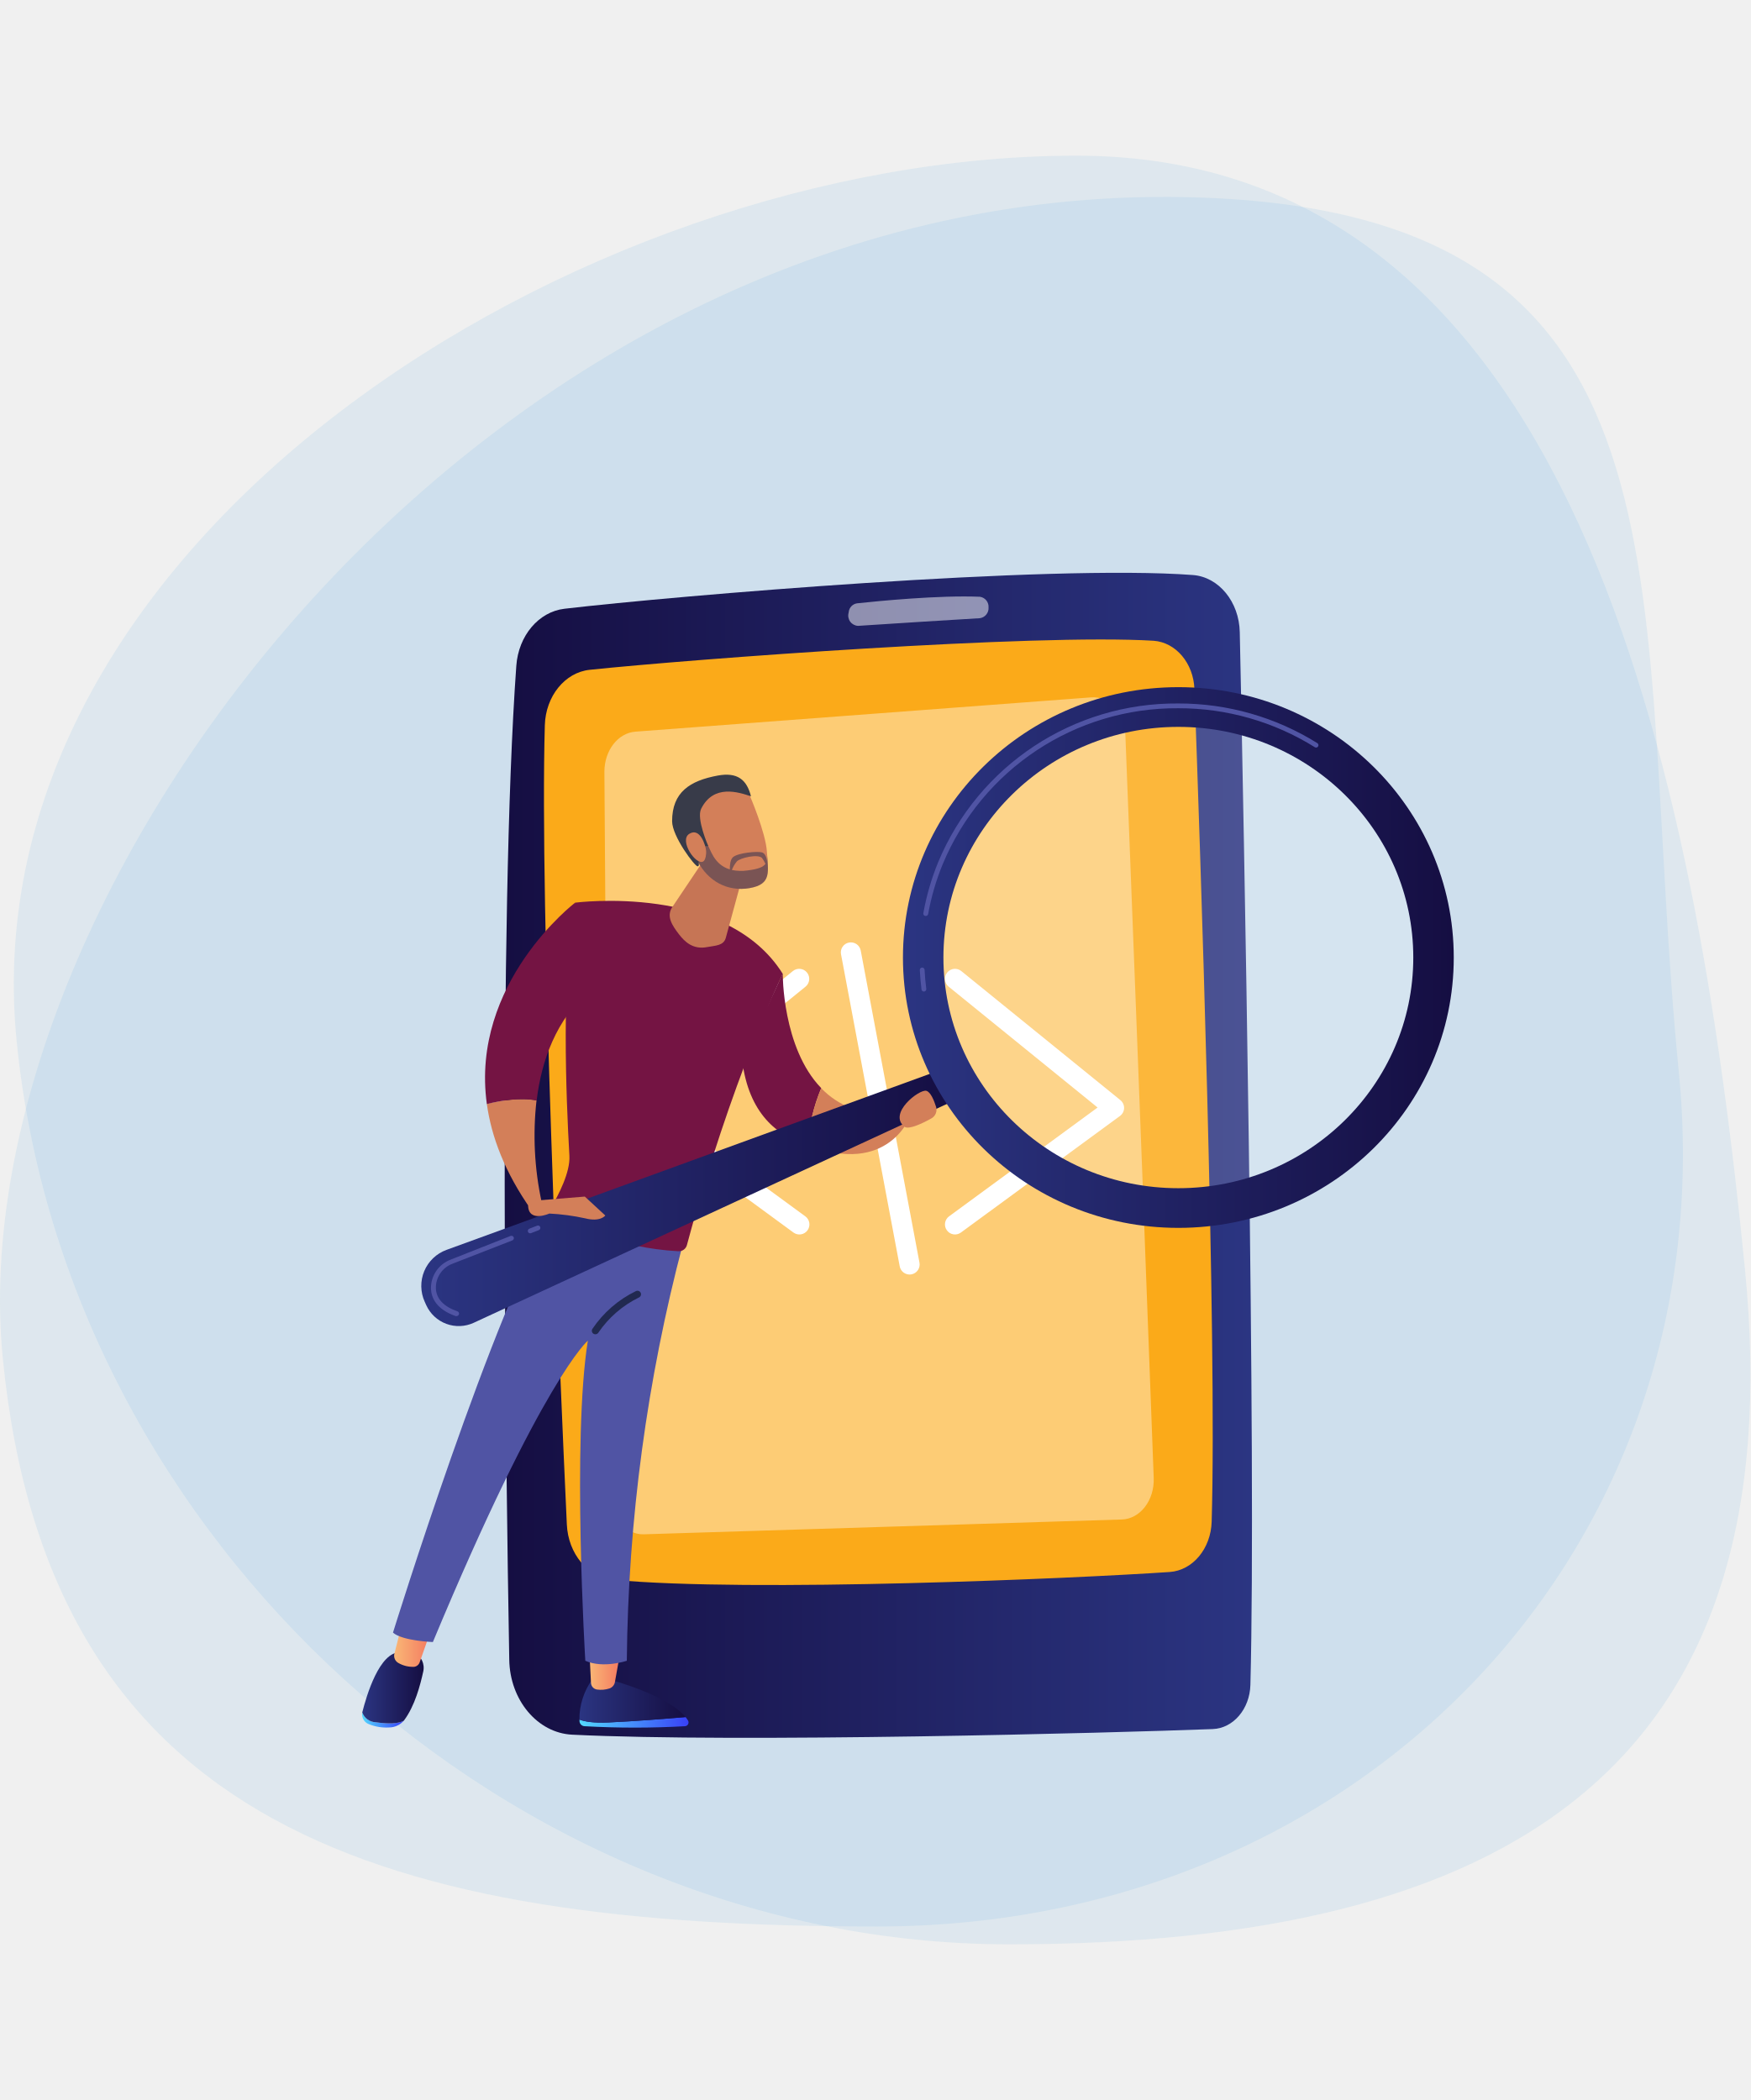
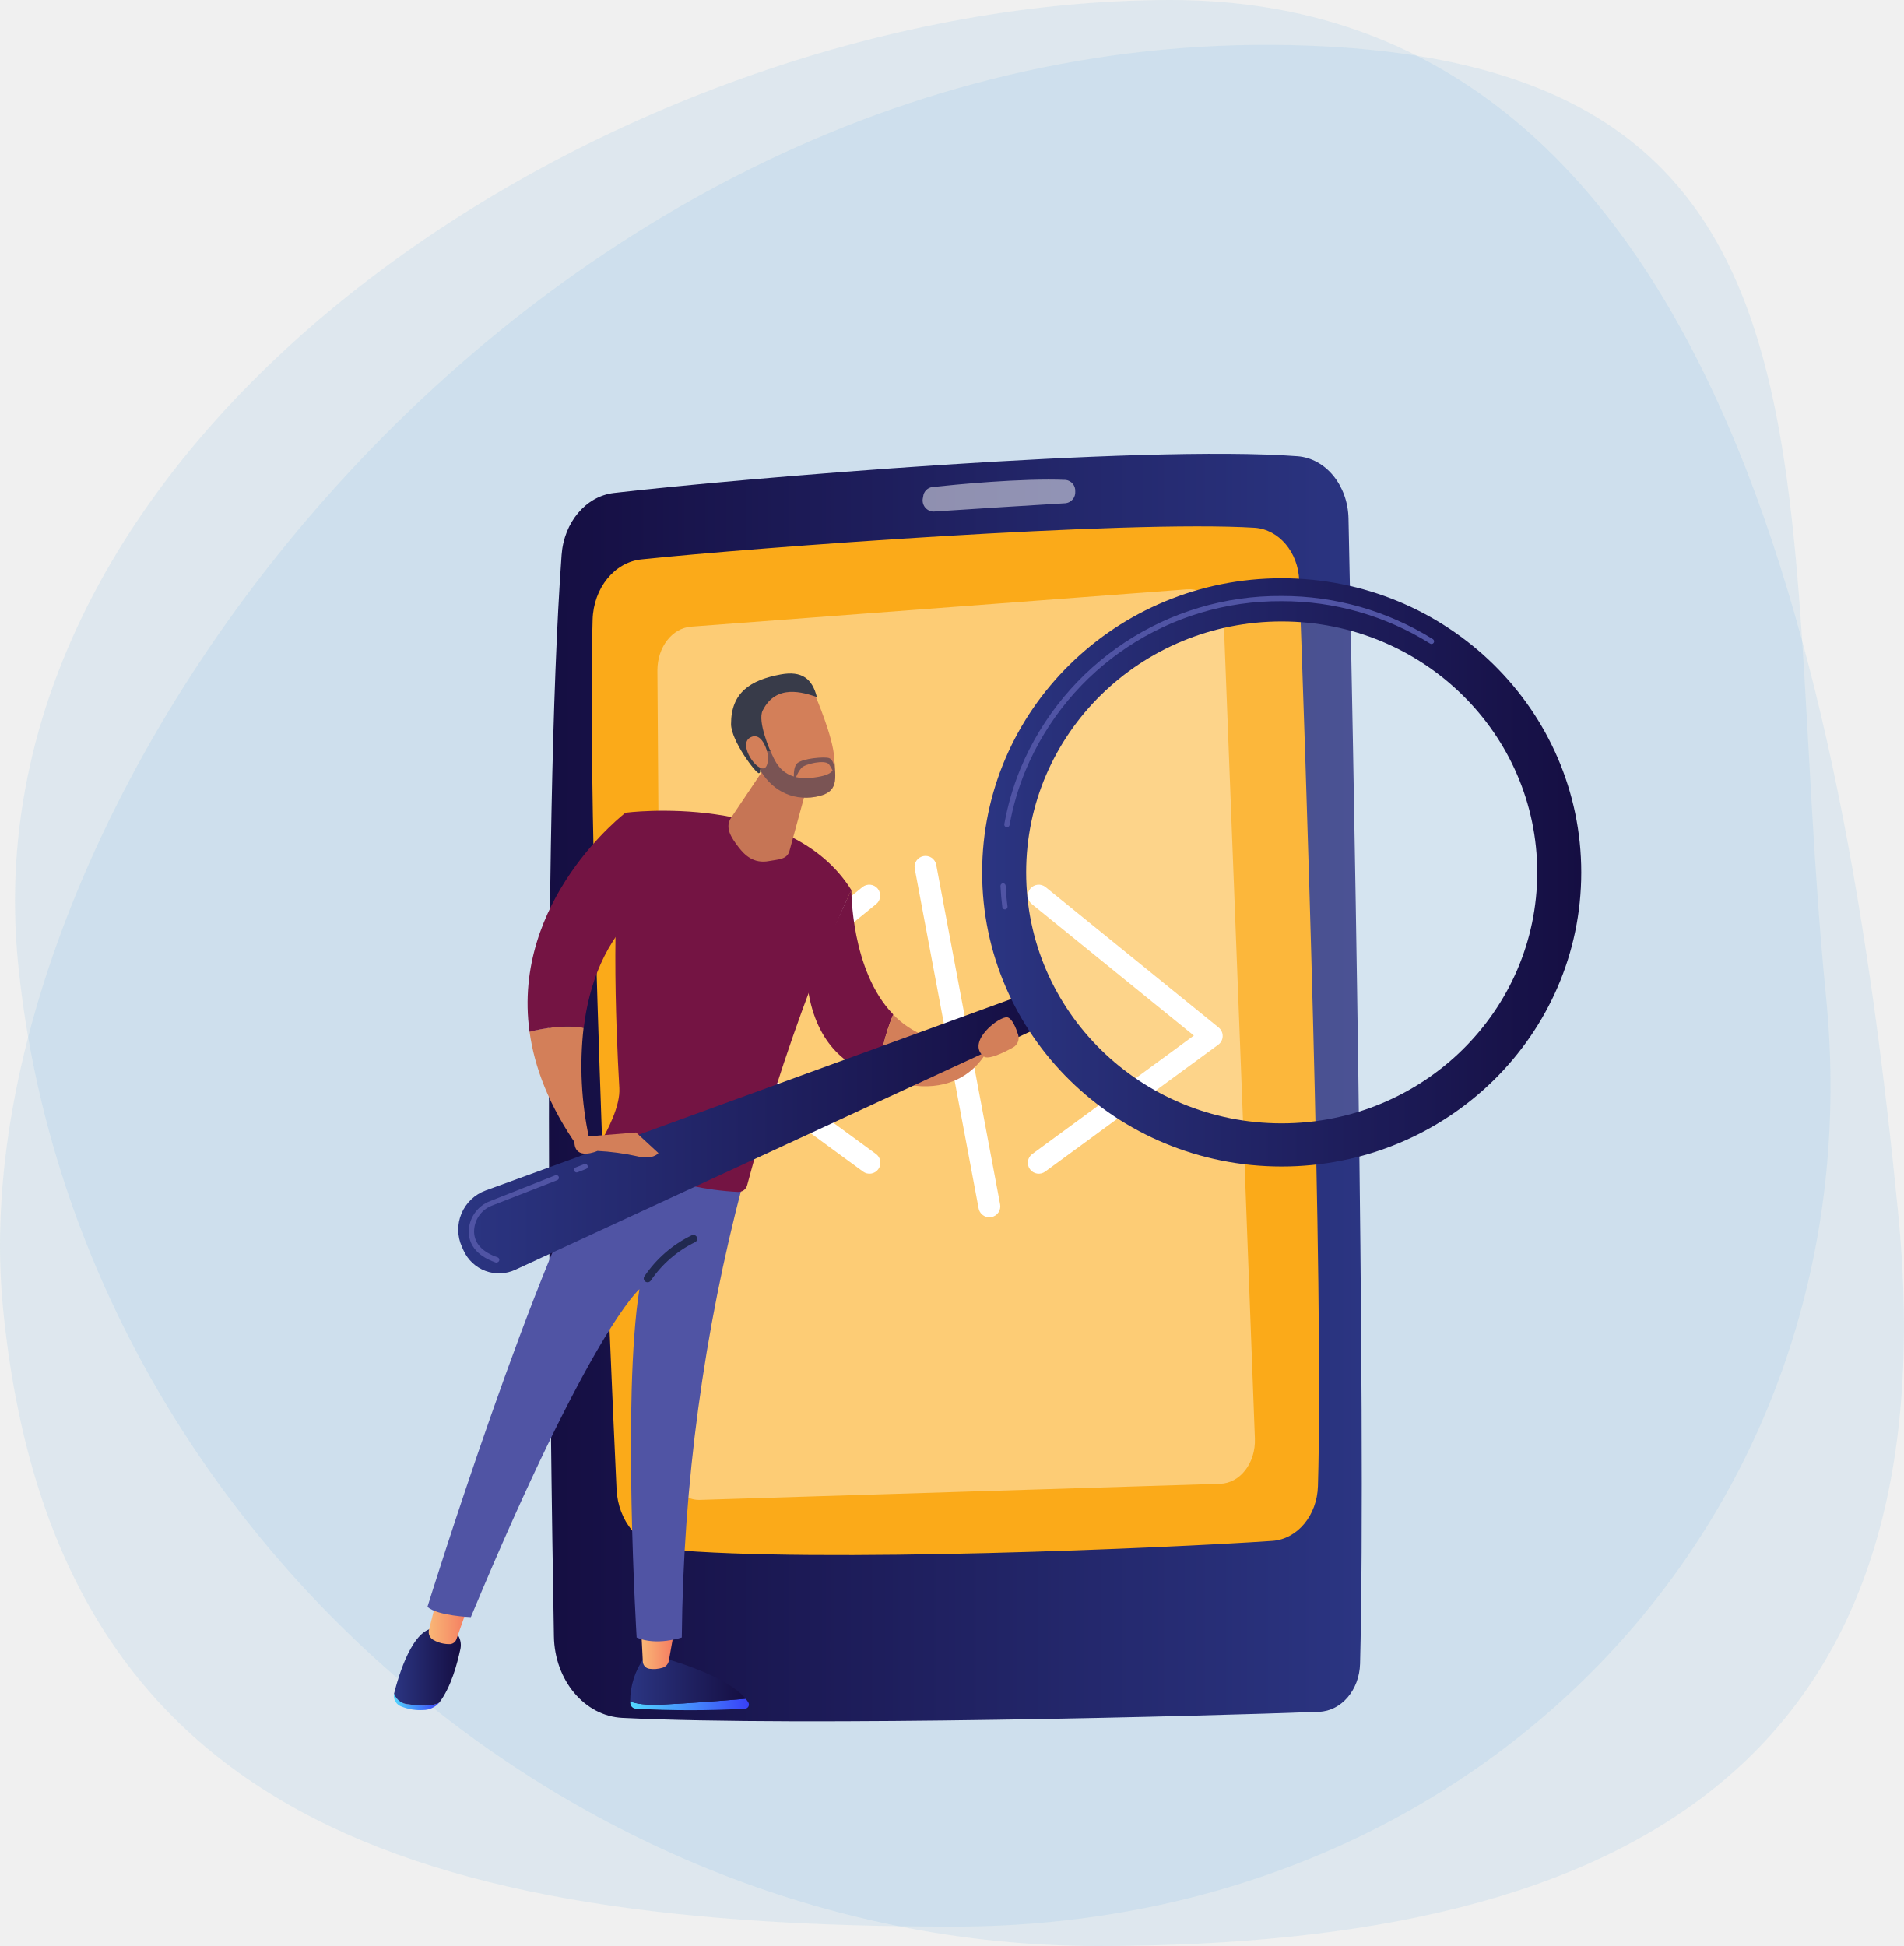
- <svg xmlns="http://www.w3.org/2000/svg" xmlns:xlink="http://www.w3.org/1999/xlink" width="500px" height="600px" viewBox="0 0 421.68 431">
+ <svg xmlns="http://www.w3.org/2000/svg" xmlns:xlink="http://www.w3.org/1999/xlink" viewBox="0 0 421.68 431">
  <defs>
    <linearGradient id="eb63e7f3-4a73-4413-8a8c-b758f471becd" x1="5035.85" y1="240.88" x2="5215.87" y2="240.88" gradientTransform="matrix(-1, 0, 0, 1, 5337.45, 0)" gradientUnits="userSpaceOnUse">
      <stop offset="0" stop-color="#2b3582" />
      <stop offset="1" stop-color="#150e42" />
    </linearGradient>
    <linearGradient id="a7b5a2ae-f69a-411e-b0f0-88e44cdde88e" x1="5855.76" y1="377.51" x2="5882.05" y2="377.51" gradientTransform="translate(-5716.16)" gradientUnits="userSpaceOnUse">
      <stop offset="0" stop-color="#53d8ff" />
      <stop offset="1" stop-color="#3840f7" />
    </linearGradient>
    <linearGradient id="a6d1003e-26f9-4bc0-abb9-c05a1494c8e4" x1="5855.76" y1="372.36" x2="5881.31" y2="372.36" gradientTransform="translate(-5716.16)" xlink:href="#eb63e7f3-4a73-4413-8a8c-b758f471becd" />
    <linearGradient id="e043cbcc-a73c-49ff-8791-902a8b5bd6ae" x1="5858.19" y1="365.17" x2="5865.6" y2="365.17" gradientTransform="translate(-5716.16)" gradientUnits="userSpaceOnUse">
      <stop offset="0" stop-color="#f9b776" />
      <stop offset="1" stop-color="#f47960" />
    </linearGradient>
    <linearGradient id="b500a764-9201-45cc-a492-c40a6ed97ec6" x1="5803.36" y1="376.95" x2="5813.43" y2="376.95" xlink:href="#a7b5a2ae-f69a-411e-b0f0-88e44cdde88e" />
    <linearGradient id="b56036ff-c626-4c1d-ae63-342d1bbaa63c" x1="5803.43" y1="369.19" x2="5818.22" y2="369.19" gradientTransform="translate(-5716.16)" xlink:href="#eb63e7f3-4a73-4413-8a8c-b758f471becd" />
    <linearGradient id="a5e31aa9-3f0a-4689-af02-5af720dc6174" x1="5811.12" y1="359" x2="5819.97" y2="359" xlink:href="#e043cbcc-a73c-49ff-8791-902a8b5bd6ae" />
    <linearGradient id="fd46b087-7ba5-4e9b-acad-0fce0baec671" x1="5817.64" y1="250.82" x2="5947.55" y2="250.82" gradientTransform="translate(-5716.16)" xlink:href="#eb63e7f3-4a73-4413-8a8c-b758f471becd" />
    <linearGradient id="ef523628-9a60-452e-ad9c-3a316c33d5d6" x1="5933.68" y1="193.22" x2="6066.37" y2="193.22" gradientTransform="translate(-5716.16)" xlink:href="#eb63e7f3-4a73-4413-8a8c-b758f471becd" />
  </defs>
  <g id="a57f9115-5c75-488a-9b80-a180984477c5" data-name="Layer 2">
    <g id="ab8a0911-0db9-45a6-94d6-c46349fdefbc" data-name="Layer 1">
      <path d="M420.36,268.29C432.23,388.53,363.34,431,243.15,431S15.9,333.53,4,213.29,139.11,0,259.3,0,408.5,148.06,420.36,268.29Z" style="fill:#3b9ddc;opacity:0.1" />
      <path d="M404.44,220.91C415.65,334.56,329.2,426.7,211.33,426.7S11.88,403.44.67,289.78,120.19.89,293.92,10.3C412.24,16.71,393.22,107.26,404.44,220.91Z" style="fill:#3b9ddc;opacity:0.1" />
      <path d="M298.66,114.82c.95,44.73,4,199,2.56,253.68-.16,5.8-4.13,10.45-9.08,10.63-24.49.94-114.26,3.32-154.31,1.35-8.34-.41-15-8.31-15.15-18.08-.83-46.95-2.67-179,1.7-239.48.52-7.25,5.38-13,11.57-13.74,26.67-3.12,116.82-10.75,151.43-8.13C293.62,101.53,298.51,107.51,298.66,114.82Z" style="fill:url(#eb63e7f3-4a73-4413-8a8c-b758f471becd)" />
      <path d="M287.74,128.54c1.31,36.11,5.47,156.21,4.15,200.62-.19,6.49-4.56,11.74-10.11,12.12-22.82,1.56-100.68,5-134.15,1.87-6-.56-10.76-6.27-11.08-13.33-1.7-36.83-6.57-148.66-5.3-192.58.2-7,4.84-12.72,10.8-13.35,24.69-2.59,107.43-8.76,135.87-7C283.26,117.28,287.51,122.29,287.74,128.54Z" style="fill:#fbaa19" />
      <path d="M238.14,108.87h0a2.44,2.44,0,0,1-2.08,2.58c-5.79.35-22.08,1.35-29.36,1.85a2.48,2.48,0,0,1-2.29-3.07l.05-.28a2.35,2.35,0,0,1,2-2.08c4.92-.53,19.77-2,29.61-1.58A2.43,2.43,0,0,1,238.14,108.87Z" style="fill:#fff;opacity:0.5" />
      <path d="M145.89,190.65l-.29-42.2c0-5.11,3.25-9.34,7.48-9.66l109.78-8.26c4.45-.34,8.05,3.8,8.25,9.17,0,0,4.94,127.38,4.94,128.93h0l1.88,50c.2,5.38-3.28,9.91-7.75,10L155,332.2c-4.46.13-8.14-4.85-8.18-10.22l-.53-79.16h0l-.36-52.17Z" style="fill:#fff;opacity:0.4" />
      <path d="M228.63,255.58l35.78-26.22-35.88-29.12a2.42,2.42,0,0,1,3.05-3.76l38.31,31.09a2.41,2.41,0,0,1-.09,3.83l-38.31,28.08a2.41,2.41,0,0,1-3.38-.52A2.41,2.41,0,0,1,228.63,255.58Z" style="fill:#fff" />
      <path d="M152.72,227.57,191,196.48a2.42,2.42,0,1,1,3.05,3.76l-35.87,29.12L194,255.58a2.41,2.41,0,0,1,.52,3.38,2.41,2.41,0,0,1-3.38.52L152.82,231.4a2.4,2.4,0,0,1-1-1.89A2.43,2.43,0,0,1,152.72,227.57Z" style="fill:#fff" />
      <path d="M204.53,189.61a2.41,2.41,0,0,1,2.82,1.93l14.15,75.19a2.42,2.42,0,0,1-1.93,2.83,2.17,2.17,0,0,1-.88,0,2.42,2.42,0,0,1-1.95-1.93l-14.14-75.2A2.4,2.4,0,0,1,204.53,189.61Z" style="fill:#fff" />
      <path d="M165.15,376.24c-4.51.39-12.32,1-18.48,1.29-3.71.17-5.84-.2-7.07-.69,0,.14,0,.27,0,.39a1.29,1.29,0,0,0,1.22,1.21,216,216,0,0,0,24.19,0,.91.91,0,0,0,.74-1.36A6.78,6.78,0,0,0,165.15,376.24Z" style="fill:url(#a7b5a2ae-f69a-411e-b0f0-88e44cdde88e)" />
      <path d="M146.67,377.53c6.16-.27,14-.9,18.48-1.29-4.43-5.43-18.48-9.09-18.48-9.09h-4a16.64,16.64,0,0,0-3.1,9.69C140.83,377.33,143,377.7,146.67,377.53Z" style="fill:url(#a6d1003e-26f9-4bc0-abb9-c05a1494c8e4)" />
      <path d="M142,360.67l.37,7.35a1.69,1.69,0,0,0,1.43,1.58,6.69,6.69,0,0,0,3-.25,2,2,0,0,0,1.33-1.53l1.28-7.15Z" style="fill:url(#e043cbcc-a73c-49ff-8791-902a8b5bd6ae)" />
      <path d="M90.48,377.48a3.57,3.57,0,0,1-3.21-2.37v0A2.54,2.54,0,0,0,89,378a11.08,11.08,0,0,0,4.73.74,4.7,4.7,0,0,0,3.55-1.64h0C95.8,377.85,93.74,377.93,90.48,377.48Z" style="fill:url(#b500a764-9201-45cc-a492-c40a6ed97ec6)" />
      <path d="M99.69,360.62H96.41c-5-.1-8.11,10.41-9.14,14.49a3.57,3.57,0,0,0,3.21,2.37c3.26.45,5.32.37,6.79-.36,2.7-3.55,4-8.74,4.67-11.77A4.13,4.13,0,0,0,99.69,360.62Z" style="fill:url(#b56036ff-c626-4c1d-ae63-342d1bbaa63c)" />
      <path d="M96.83,353.8,95,361a2,2,0,0,0,1,2.22,7,7,0,0,0,3.76.91,1.64,1.64,0,0,0,1.34-1.09l2.67-7.61Z" style="fill:url(#a5e31aa9-3f0a-4689-af02-5af720dc6174)" />
      <path d="M94.67,355.89c2.26,2,9.61,2.27,9.61,2.27,26.5-63.59,37.33-72.62,37.33-72.62-3.82,24-.61,77.13-.61,77.13,4.37,1.93,10,0,10,0A409,409,0,0,1,164.54,262.1c-17.91-.4-27.43-6.53-30.54-9C119.07,277.17,94.67,355.89,94.67,355.89Z" style="fill:#5054a4" />
      <path d="M138.54,180c-3.39,16.91-2.17,47.17-1.37,61,.22,3.88-2.49,9.26-4.68,12.93a1.14,1.14,0,0,0,.47,1.61c3.66,1.89,16.08,7.72,30.47,8.45a2,2,0,0,0,2.06-1.53c10.68-39.85,23.07-65.32,23.07-65.32C174.88,175.23,138.54,180,138.54,180Z" style="fill:#741443" />
      <path d="M143.42,284a.88.88,0,0,1-.44-.12.85.85,0,0,1-.28-1.17,26.68,26.68,0,0,1,10.5-9.12.87.87,0,0,1,1.14.4.85.85,0,0,1-.4,1.13,25.22,25.22,0,0,0-9.79,8.48A.85.85,0,0,1,143.42,284Z" style="fill:#212950" />
      <path d="M117.28,228.5c1.09,7.88,4.31,16.47,10.74,25.59l2.45-2a75.7,75.7,0,0,1-1.22-24.46C125.28,226.87,120.59,227.67,117.28,228.5Z" style="fill:#d37f59" />
      <path d="M142.33,200.84,138.54,180s-25.29,19.34-21.26,48.52c3.31-.83,8-1.63,12-.86C130.41,218.28,133.86,208.11,142.33,200.84Z" style="fill:#741443" />
      <path d="M188.56,197.09l-9.76,21c1.58,12.69,8.4,18.18,15.75,20.29a44.66,44.66,0,0,1,3.28-13.7C188.43,215,188.56,197.09,188.56,197.09Z" style="fill:#741443" />
      <path d="M197.83,224.71a44.66,44.66,0,0,0-3.28,13.7c19.62,7.61,24.81-7.15,24.81-7.15l-3.63-.64C207.54,231.48,201.83,228.84,197.83,224.71Z" style="fill:#d37f59" />
      <path d="M179.57,171.13l-4.72,17.33c-.53,1.94-2.52,1.86-4.5,2.24-3.44.67-5.44-1.33-6.8-3.1-1.63-2.13-3.09-4.31-1.6-6.53l9.8-14.61Z" style="fill:#c67555" />
      <path d="M228.35,219.66l-120.78,44a9.24,9.24,0,0,0-5.25,12.52l.36.8a8.6,8.6,0,0,0,11.44,4.25l117.27-54.25Z" style="fill:url(#fd46b087-7ba5-4e9b-acad-0fce0baec671)" />
      <ellipse cx="283.86" cy="193.22" rx="59.62" ry="58.55" style="fill:#fff;opacity:0.15" />
      <path d="M350.21,193.22c0,36-29.71,65.14-66.35,65.14s-66.34-29.16-66.34-65.14,29.7-65.15,66.34-65.15S350.21,157.24,350.21,193.22Zm-9.75,0c0-30.7-25.34-55.58-56.6-55.58s-56.59,24.88-56.59,55.58,25.34,55.58,56.59,55.58S340.46,223.91,340.46,193.22Z" style="fill:url(#ef523628-9a60-452e-ad9c-3a316c33d5d6)" />
      <path d="M222.57,201.42a.58.58,0,0,1-.58-.5c-.19-1.54-.33-3.11-.41-4.69a.59.59,0,0,1,.55-.6.59.59,0,0,1,.6.55c.08,1.54.21,3.09.41,4.59a.58.58,0,0,1-.5.64ZM223,183.2h-.1a.57.57,0,0,1-.47-.66A60.45,60.45,0,0,1,226,170.25h0A62.12,62.12,0,0,1,283.87,132a63,63,0,0,1,33.48,9.56.58.58,0,0,1,.18.8.57.57,0,0,1-.79.18,61.79,61.79,0,0,0-32.87-9.39,61,61,0,0,0-56.76,37.55h0a58.71,58.71,0,0,0-3.51,12A.58.58,0,0,1,223,183.2Z" style="fill:#5054a4" />
      <path d="M129.46,251.75l11.42-.93,4.94,4.56s-1.17,1.62-4.82.69a52.5,52.5,0,0,0-8.67-1.16s-5.05,2.28-5.11-2Z" style="fill:#d37f59" />
      <path d="M217.9,234c1,.77,4.37-.84,6.44-2a2.39,2.39,0,0,0,1.16-2.81c-.5-1.57-1.33-3.6-2.36-3.86C221.45,224.91,213.83,230.78,217.9,234Z" style="fill:#d37f59" />
      <path d="M110,279.63a.39.39,0,0,1-.18,0c-4.79-1.65-5.91-4.49-6-6.58a7.32,7.32,0,0,1,4.77-7.05L123,260.3a.59.59,0,0,1,.75.33.58.58,0,0,1-.33.75L109,267a6.17,6.17,0,0,0-4,5.93c.11,2.52,1.87,4.39,5.22,5.55a.58.58,0,0,1-.19,1.12Z" style="fill:#5054a4" />
      <path d="M127.72,259.67a.56.56,0,0,1-.53-.36.58.58,0,0,1,.32-.75l1.88-.73a.57.57,0,0,1,.75.33.58.58,0,0,1-.33.74l-1.88.73A.52.52,0,0,1,127.72,259.67Z" style="fill:#5054a4" />
      <path d="M180.59,154.12s3.9,9,4.16,13.67,1.27,7.75-4.16,8.7-10-1.76-12.51-6.45c0,0-3.89-7.22-3-10.18.48-1.65,2.7-6.4,6.84-7.49C175.15,151.51,180.59,154.12,180.59,154.12Z" style="fill:#d37f59" />
      <path d="M184.75,167.79a10.49,10.49,0,0,1,0,2.16c-.07-.82-.43-1.83-1.17-2.06-1.06-.32-5.73.06-7,1.14-.65.57-.78,1.91-.77,2.95-4-1.2-4.67-5.13-5.36-5.83-6.3-6.4-2.38,3.89-2.38,3.89,2.48,4.69,7.07,7.4,12.51,6.45S185,172.49,184.75,167.79Zm-4.67,4.44a10.69,10.69,0,0,1-3.77-.11,7.26,7.26,0,0,1,1.2-2.06c.77-.85,5.13-1.87,6.07-.81a9.17,9.17,0,0,1,.82,1.39C183.87,171.41,182.67,171.91,180.08,172.23Z" style="fill:#212950;opacity:0.5" />
      <path d="M169.94,166.37h.69s-2.93-6.59-1.72-9c3-6,9-4,12-3-1-4-3.27-5.87-8-5-6.71,1.24-11,4-11,11,0,3.67,5.54,11,6.17,10.88a.37.37,0,0,0,.28-.38l-.25-4.11a.36.36,0,0,1,.37-.39Z" style="fill:#383b49" />
      <path d="M170.11,167.53c-.14-1.44-1.49-5.72-4.06-4.12s1.69,7.81,3.4,6.63C170,169.67,170.17,168.18,170.11,167.53Z" style="fill:#d37f59" />
    </g>
  </g>
</svg>
